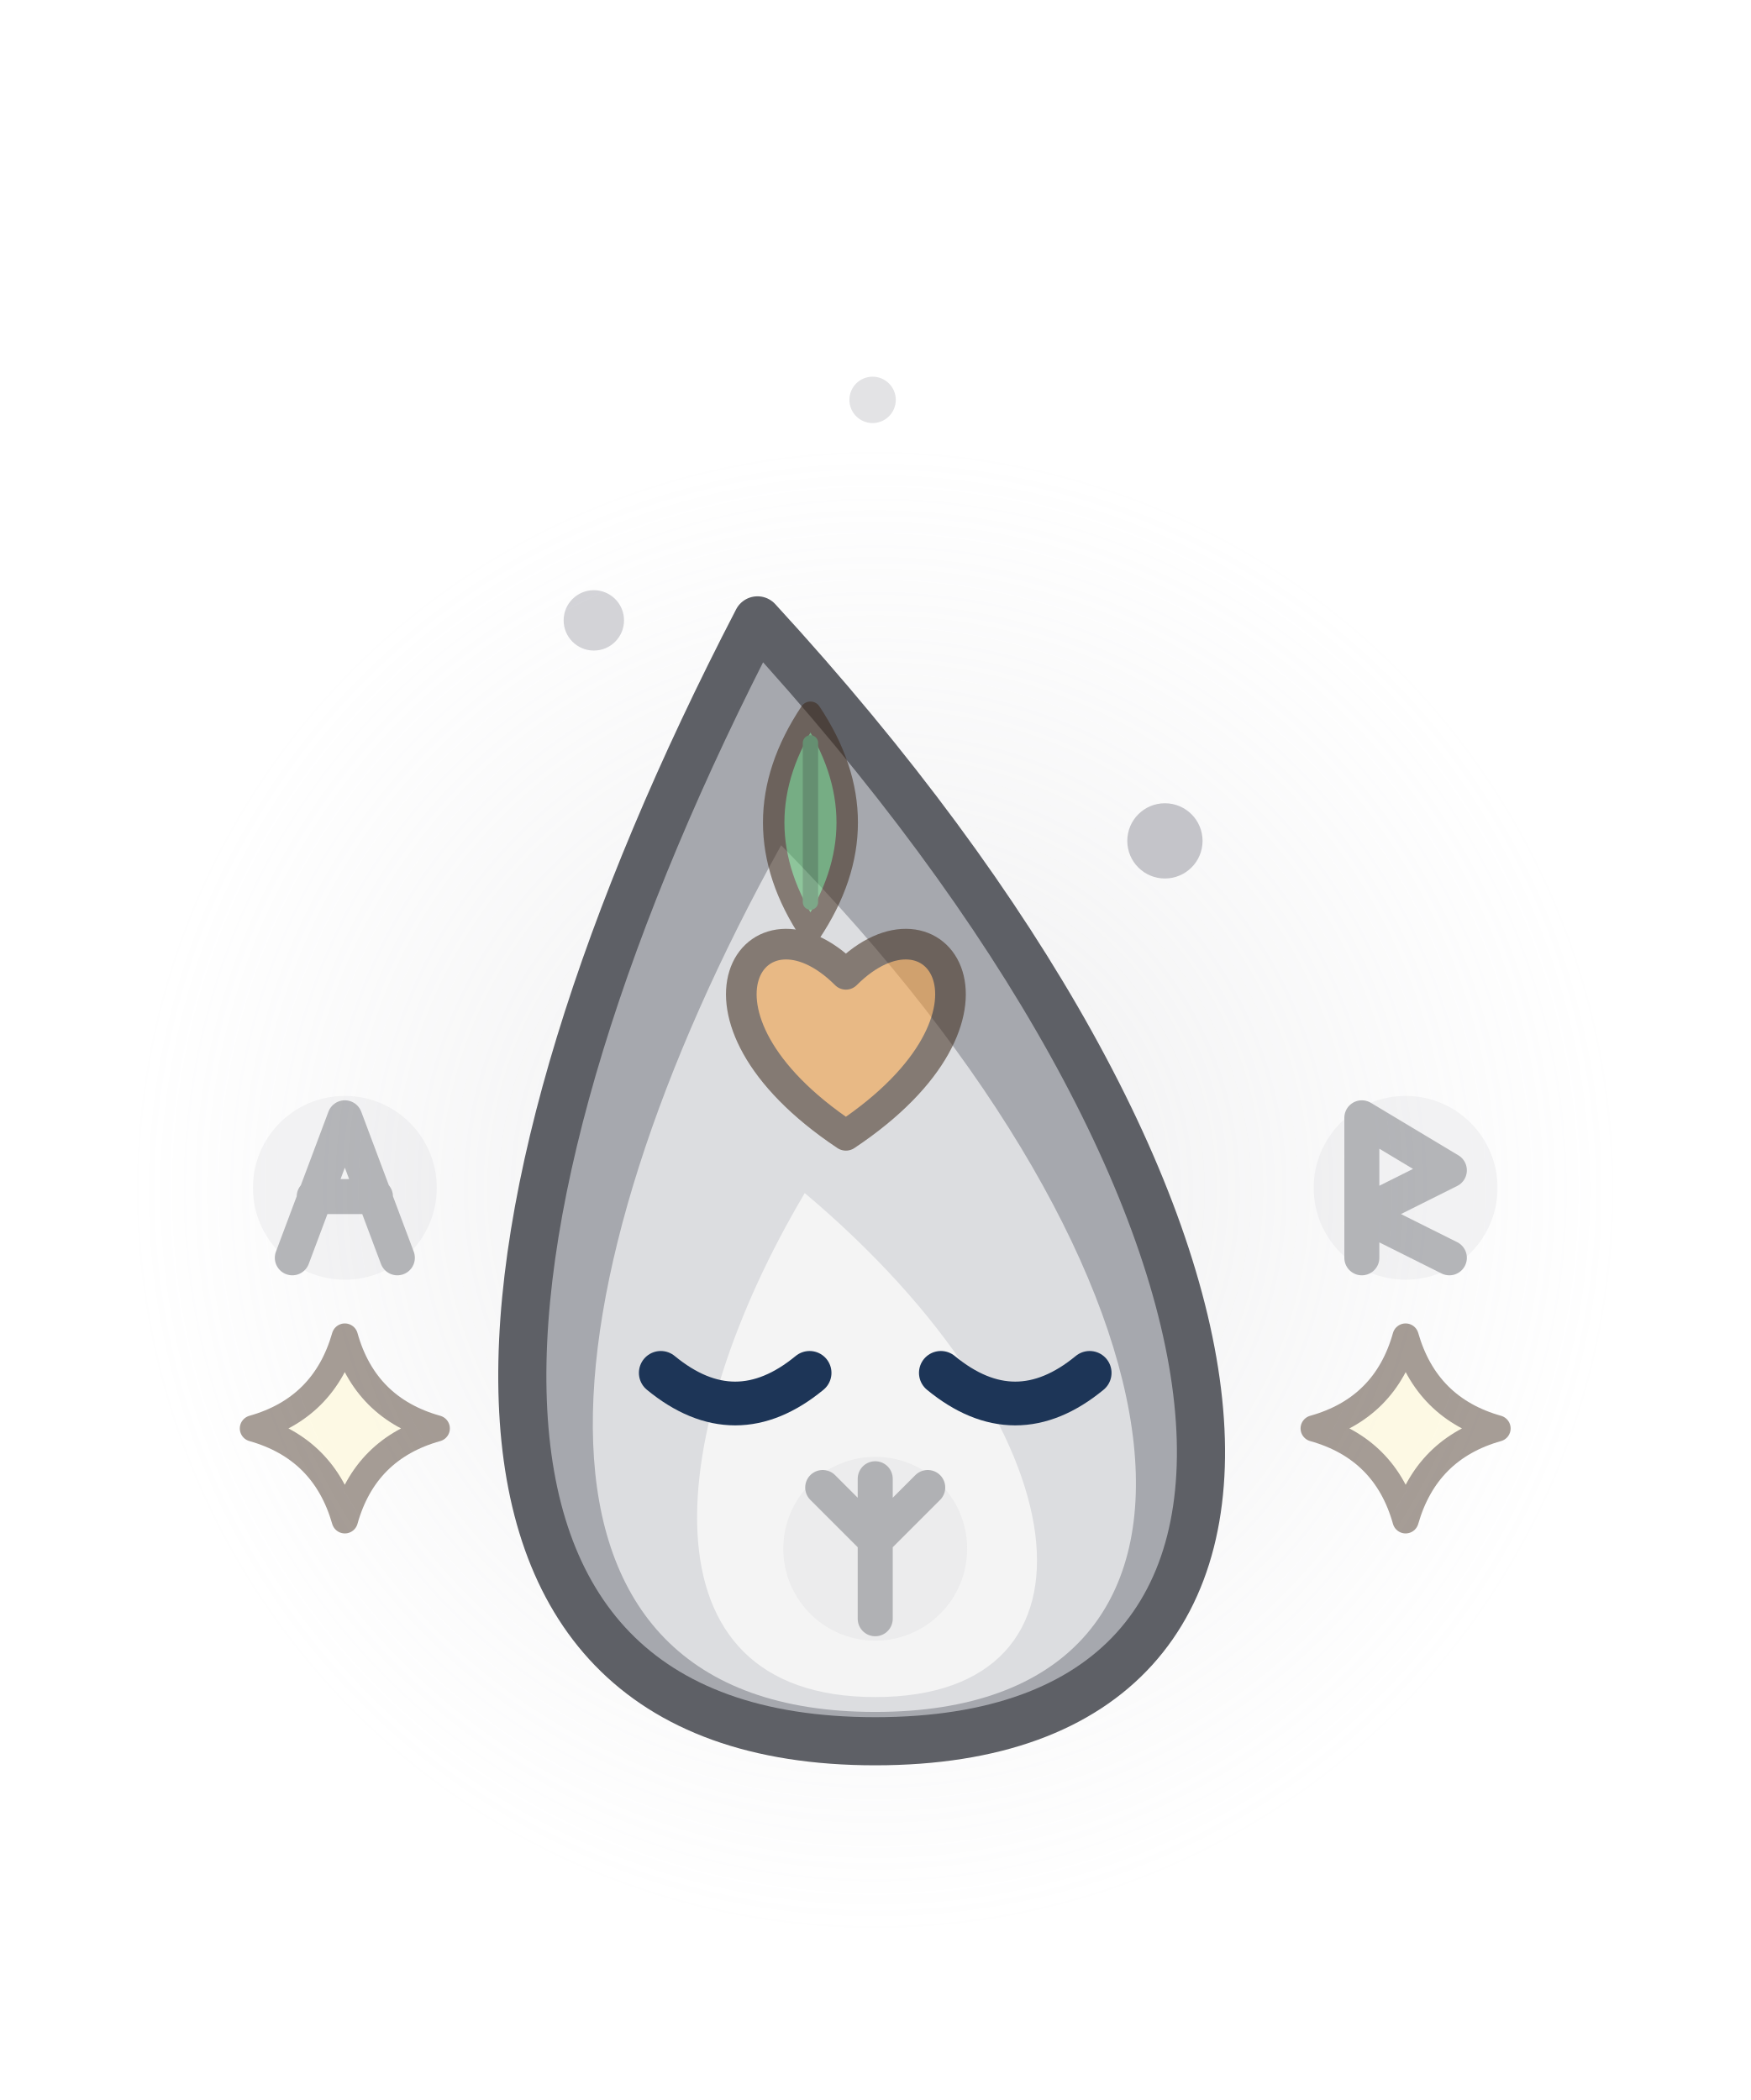
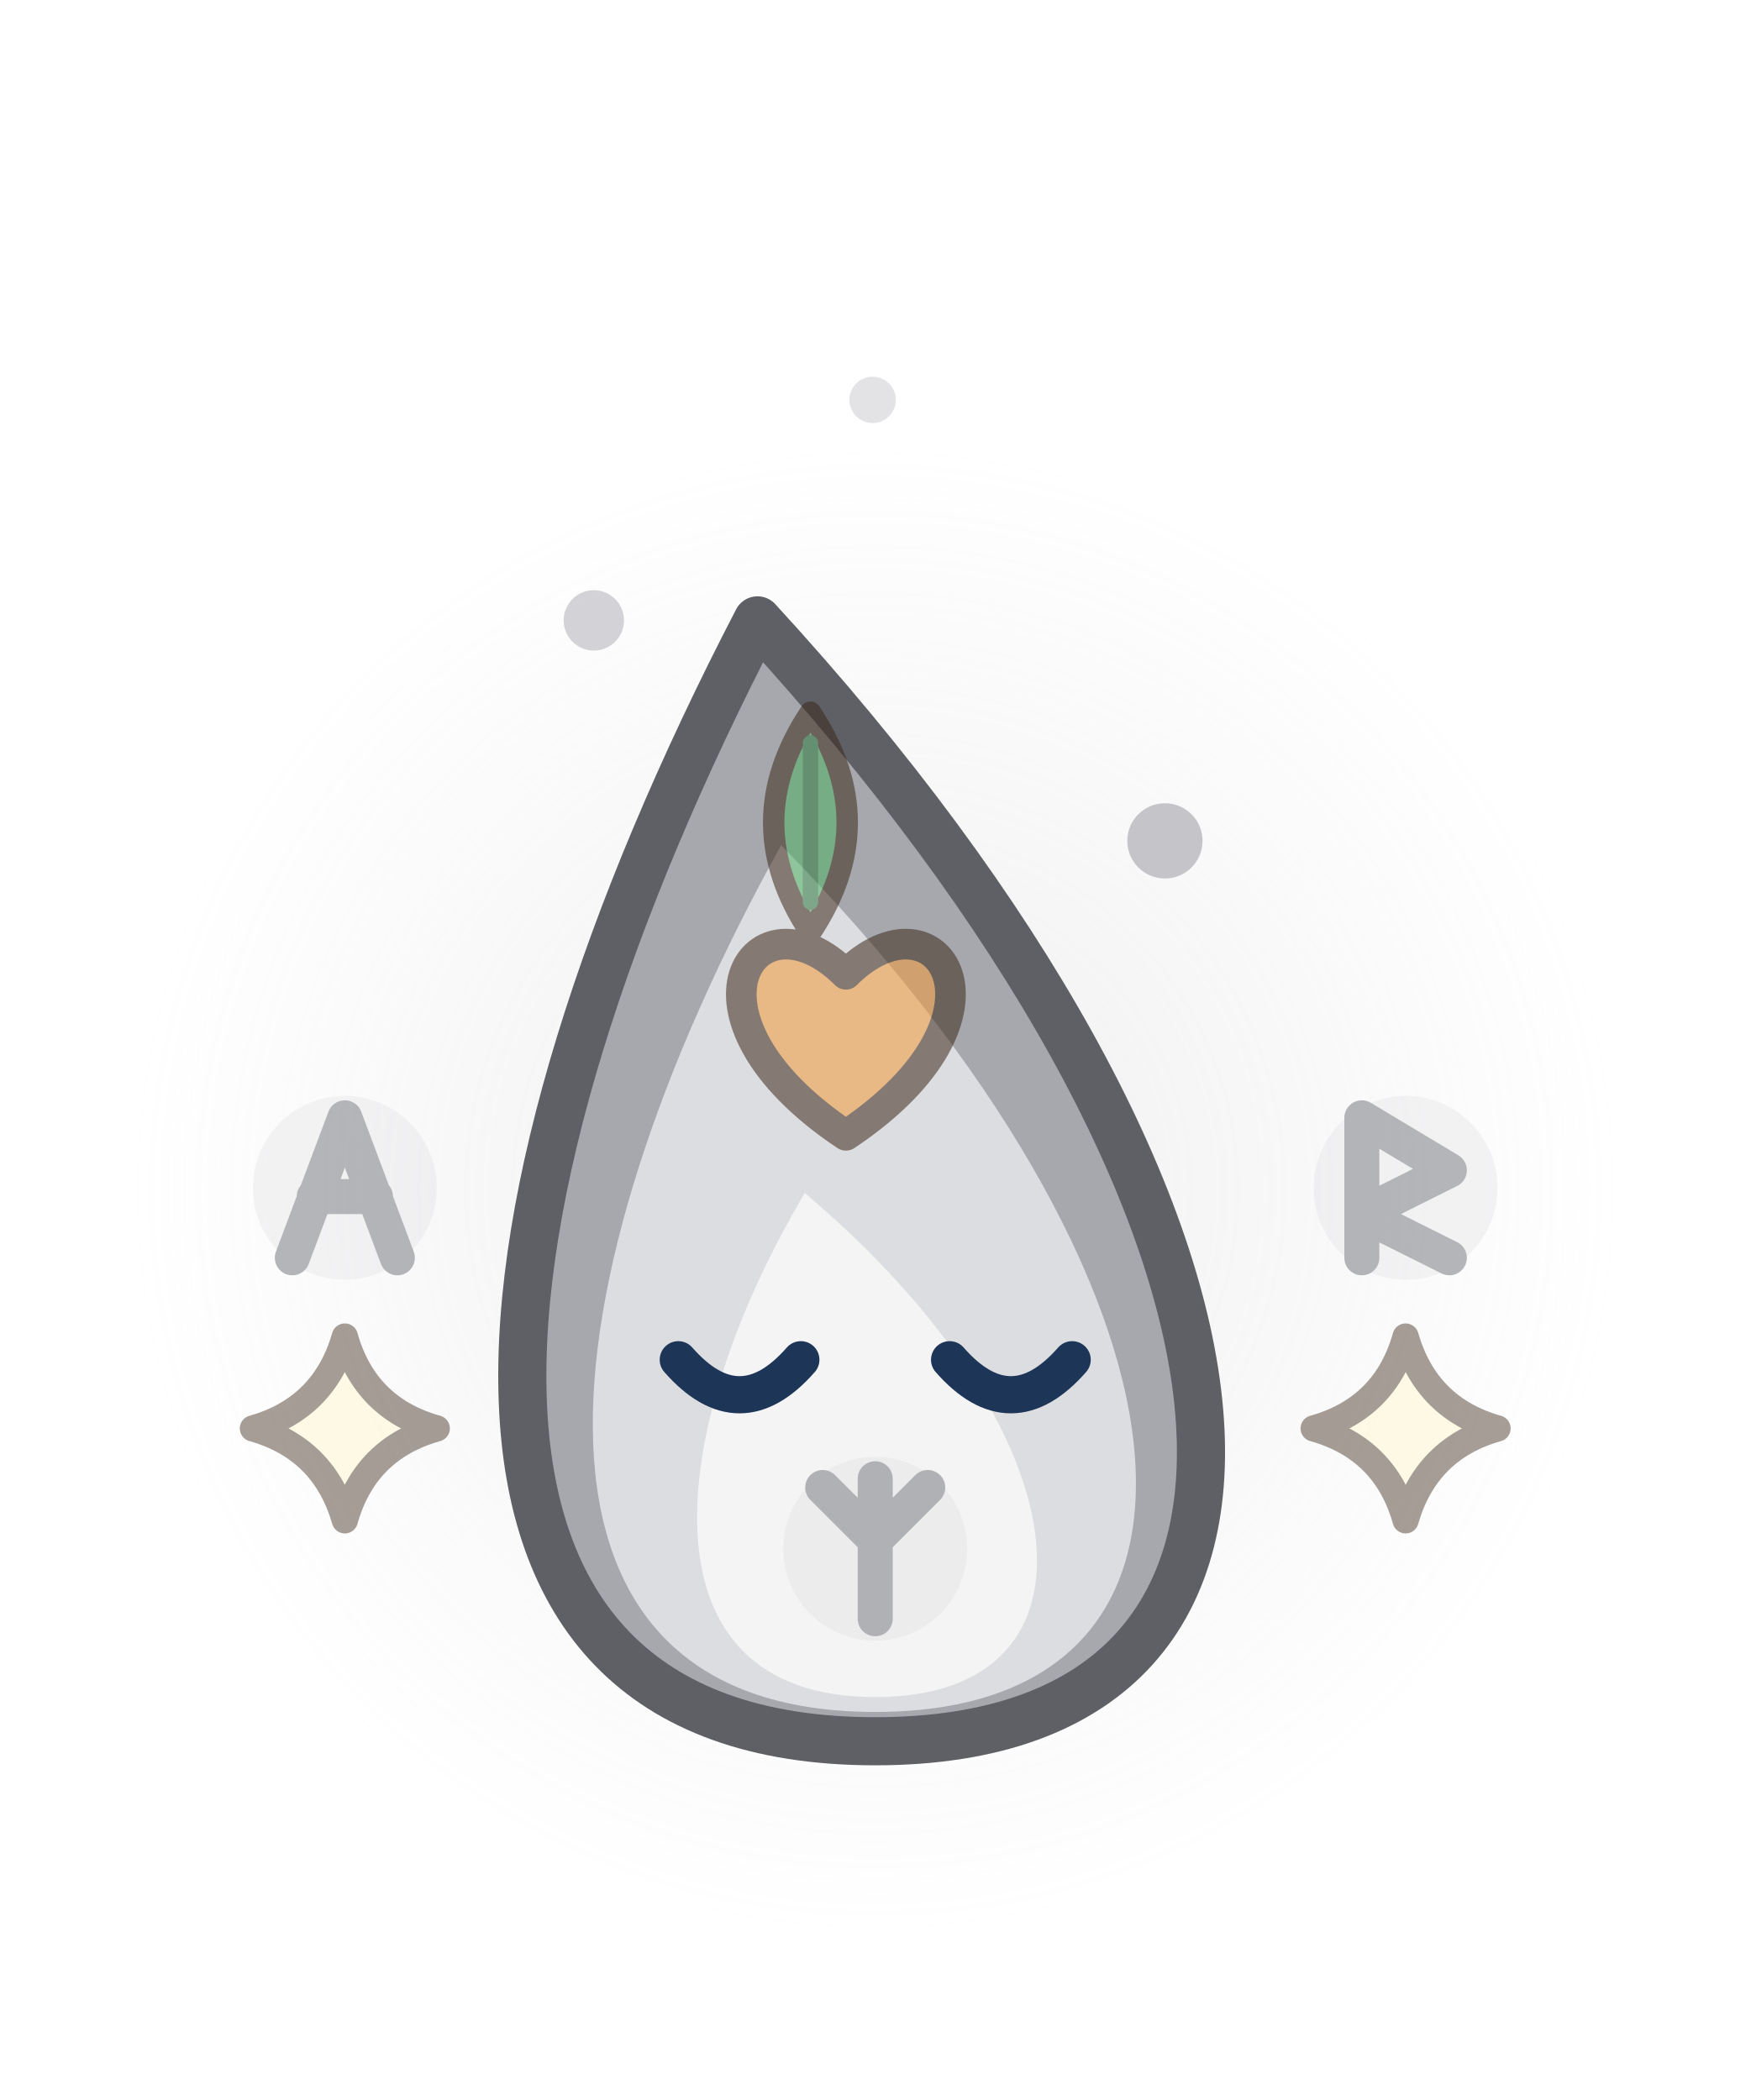
<svg xmlns="http://www.w3.org/2000/svg" width="40" height="48" viewBox="0 0 40 48">
  <defs>
    <radialGradient id="bhs6pale3">
      <stop offset="0" stop-color="rgb(190,190,195)" stop-opacity="0.25" />
      <stop offset="1" stop-color="rgb(190,190,195)" stop-opacity="0" />
    </radialGradient>
  </defs>
  <circle cx="20" cy="27.2" r="17" fill="url(#bhs6pale3)" />
  <g opacity="0.45">
    <path d="M20,22.3 Q20.46,23.94 22.1,24.4 Q20.46,24.86 20,26.5 Q19.54,24.86 17.9,24.4 Q19.54,23.94 20,22.3 Z" fill="#FFF6C8" stroke="#3C2819" stroke-width="0.6" stroke-linejoin="round" stroke-linecap="round" />
  </g>
  <g opacity="0.45">
    <ellipse cx="32.12" cy="27.15" rx="2.1" ry="2.1" fill-opacity="0.35" fill="rgb(190,190,195)" stroke="none" />
    <path d="M-1,-1.6 L-1,1.6 M-1,-1.6 L1,-0.4 L-1,0.6 L1,1.6" transform="translate(32.12 27.15)" fill="none" stroke="#5E6066" stroke-width="0.8" stroke-linecap="round" stroke-linejoin="round" />
  </g>
  <g opacity="0.45">
    <ellipse cx="7.88" cy="27.15" rx="2.1" ry="2.1" fill-opacity="0.35" fill="rgb(190,190,195)" stroke="none" />
    <path d="M-1.2,1.6 L0,-1.6 L1.2,1.6 M-0.7,0.2 L0.7,0.2" transform="translate(7.88 27.15)" fill="none" stroke="#5E6066" stroke-width="0.8" stroke-linecap="round" stroke-linejoin="round" />
  </g>
  <path d="M20,39.8 C30.92,39.8 29.66,27.62 17.31,14.18 C10.34,27.62 9.08,39.8 20,39.8 Z" fill="#A6A8AE" stroke="#5E6066" stroke-width="1.1" stroke-linejoin="round" stroke-linecap="round" />
  <path d="M20,39.13 C28.74,39.13 27.73,29.38 17.85,19.32 C12.27,29.38 11.26,39.13 20,39.13 Z" fill="#DCDDE0" stroke="none" />
  <path d="M20,38.79 C25.46,38.79 24.83,32.7 18.39,27.27 C15.17,32.7 14.54,38.79 20,38.79 Z" fill="#F4F4F4" stroke="none" />
  <g opacity="0.55">
    <g transform="translate(18.52 18.8) rotate(0) scale(0.7)">
      <path d="M0,-3.6 Q2.4,0 0,3.6 Q-2.4,0 0,-3.6 Z" fill="#4FB062" stroke="#3C2819" stroke-width="0.7" stroke-linejoin="round" stroke-linecap="round" />
      <line x1="0" y1="-2.6" x2="0" y2="2.6" stroke="#2F7A3F" stroke-width="0.5" stroke-linecap="round" />
    </g>
    <path d="M19.33,25.95 C15.19,23.19 17.26,20.2 19.33,22.27 C21.4,20.2 23.47,23.19 19.33,25.95 Z" fill="#F29A3B" stroke="#3C2819" stroke-width="0.7" stroke-linejoin="round" stroke-linecap="round" />
  </g>
  <g opacity="0.45">
    <path d="M32.12,30.55 Q32.59,32.19 34.22,32.65 Q32.59,33.11 32.12,34.75 Q31.66,33.11 30.02,32.65 Q31.66,32.19 32.12,30.55 Z" fill="#FFF6C8" stroke="#3C2819" stroke-width="0.6" stroke-linejoin="round" stroke-linecap="round" />
  </g>
  <g opacity="0.45">
    <ellipse cx="20" cy="35.4" rx="2.1" ry="2.1" fill-opacity="0.35" fill="rgb(190,190,195)" stroke="none" />
    <path d="M0,-1.6 L0,1.6 M-1.2,-1.4 L0,-0.2 L1.2,-1.4" transform="translate(20 35.4)" fill="none" stroke="#5E6066" stroke-width="0.8" stroke-linecap="round" stroke-linejoin="round" />
  </g>
  <g opacity="0.45">
    <path d="M7.88,30.55 Q8.34,32.19 9.98,32.65 Q8.34,33.11 7.88,34.75 Q7.41,33.11 5.78,32.65 Q7.41,32.19 7.88,30.55 Z" fill="#FFF6C8" stroke="#3C2819" stroke-width="0.6" stroke-linejoin="round" stroke-linecap="round" />
  </g>
  <ellipse cx="19.94" cy="9.14" rx="0.53" ry="0.53" fill-opacity="0.43" fill="rgb(190,190,195)" stroke="none" />
  <ellipse cx="26.62" cy="19.22" rx="0.86" ry="0.86" fill-opacity="0.89" fill="rgb(190,190,195)" stroke="none" />
  <ellipse cx="13.57" cy="14.18" rx="0.69" ry="0.69" fill-opacity="0.66" fill="rgb(190,190,195)" stroke="none" />
-   <path d="M15.1,31.38 Q16.8,32.78 18.5,31.38" fill="none" stroke="#1D3557" stroke-width="1" stroke-linejoin="round" stroke-linecap="round" />
-   <path d="M21.5,31.38 Q23.2,32.78 24.9,31.38" fill="none" stroke="#1D3557" stroke-width="1" stroke-linejoin="round" stroke-linecap="round" />
+   <path d="M15.5,31.08 Q16.9,32.68 18.3,31.08" fill="none" stroke="#1D3557" stroke-width="0.85" stroke-linecap="round" />
+   <path d="M21.7,31.08 Q23.1,32.68 24.5,31.08" fill="none" stroke="#1D3557" stroke-width="0.85" stroke-linecap="round" />
</svg>
